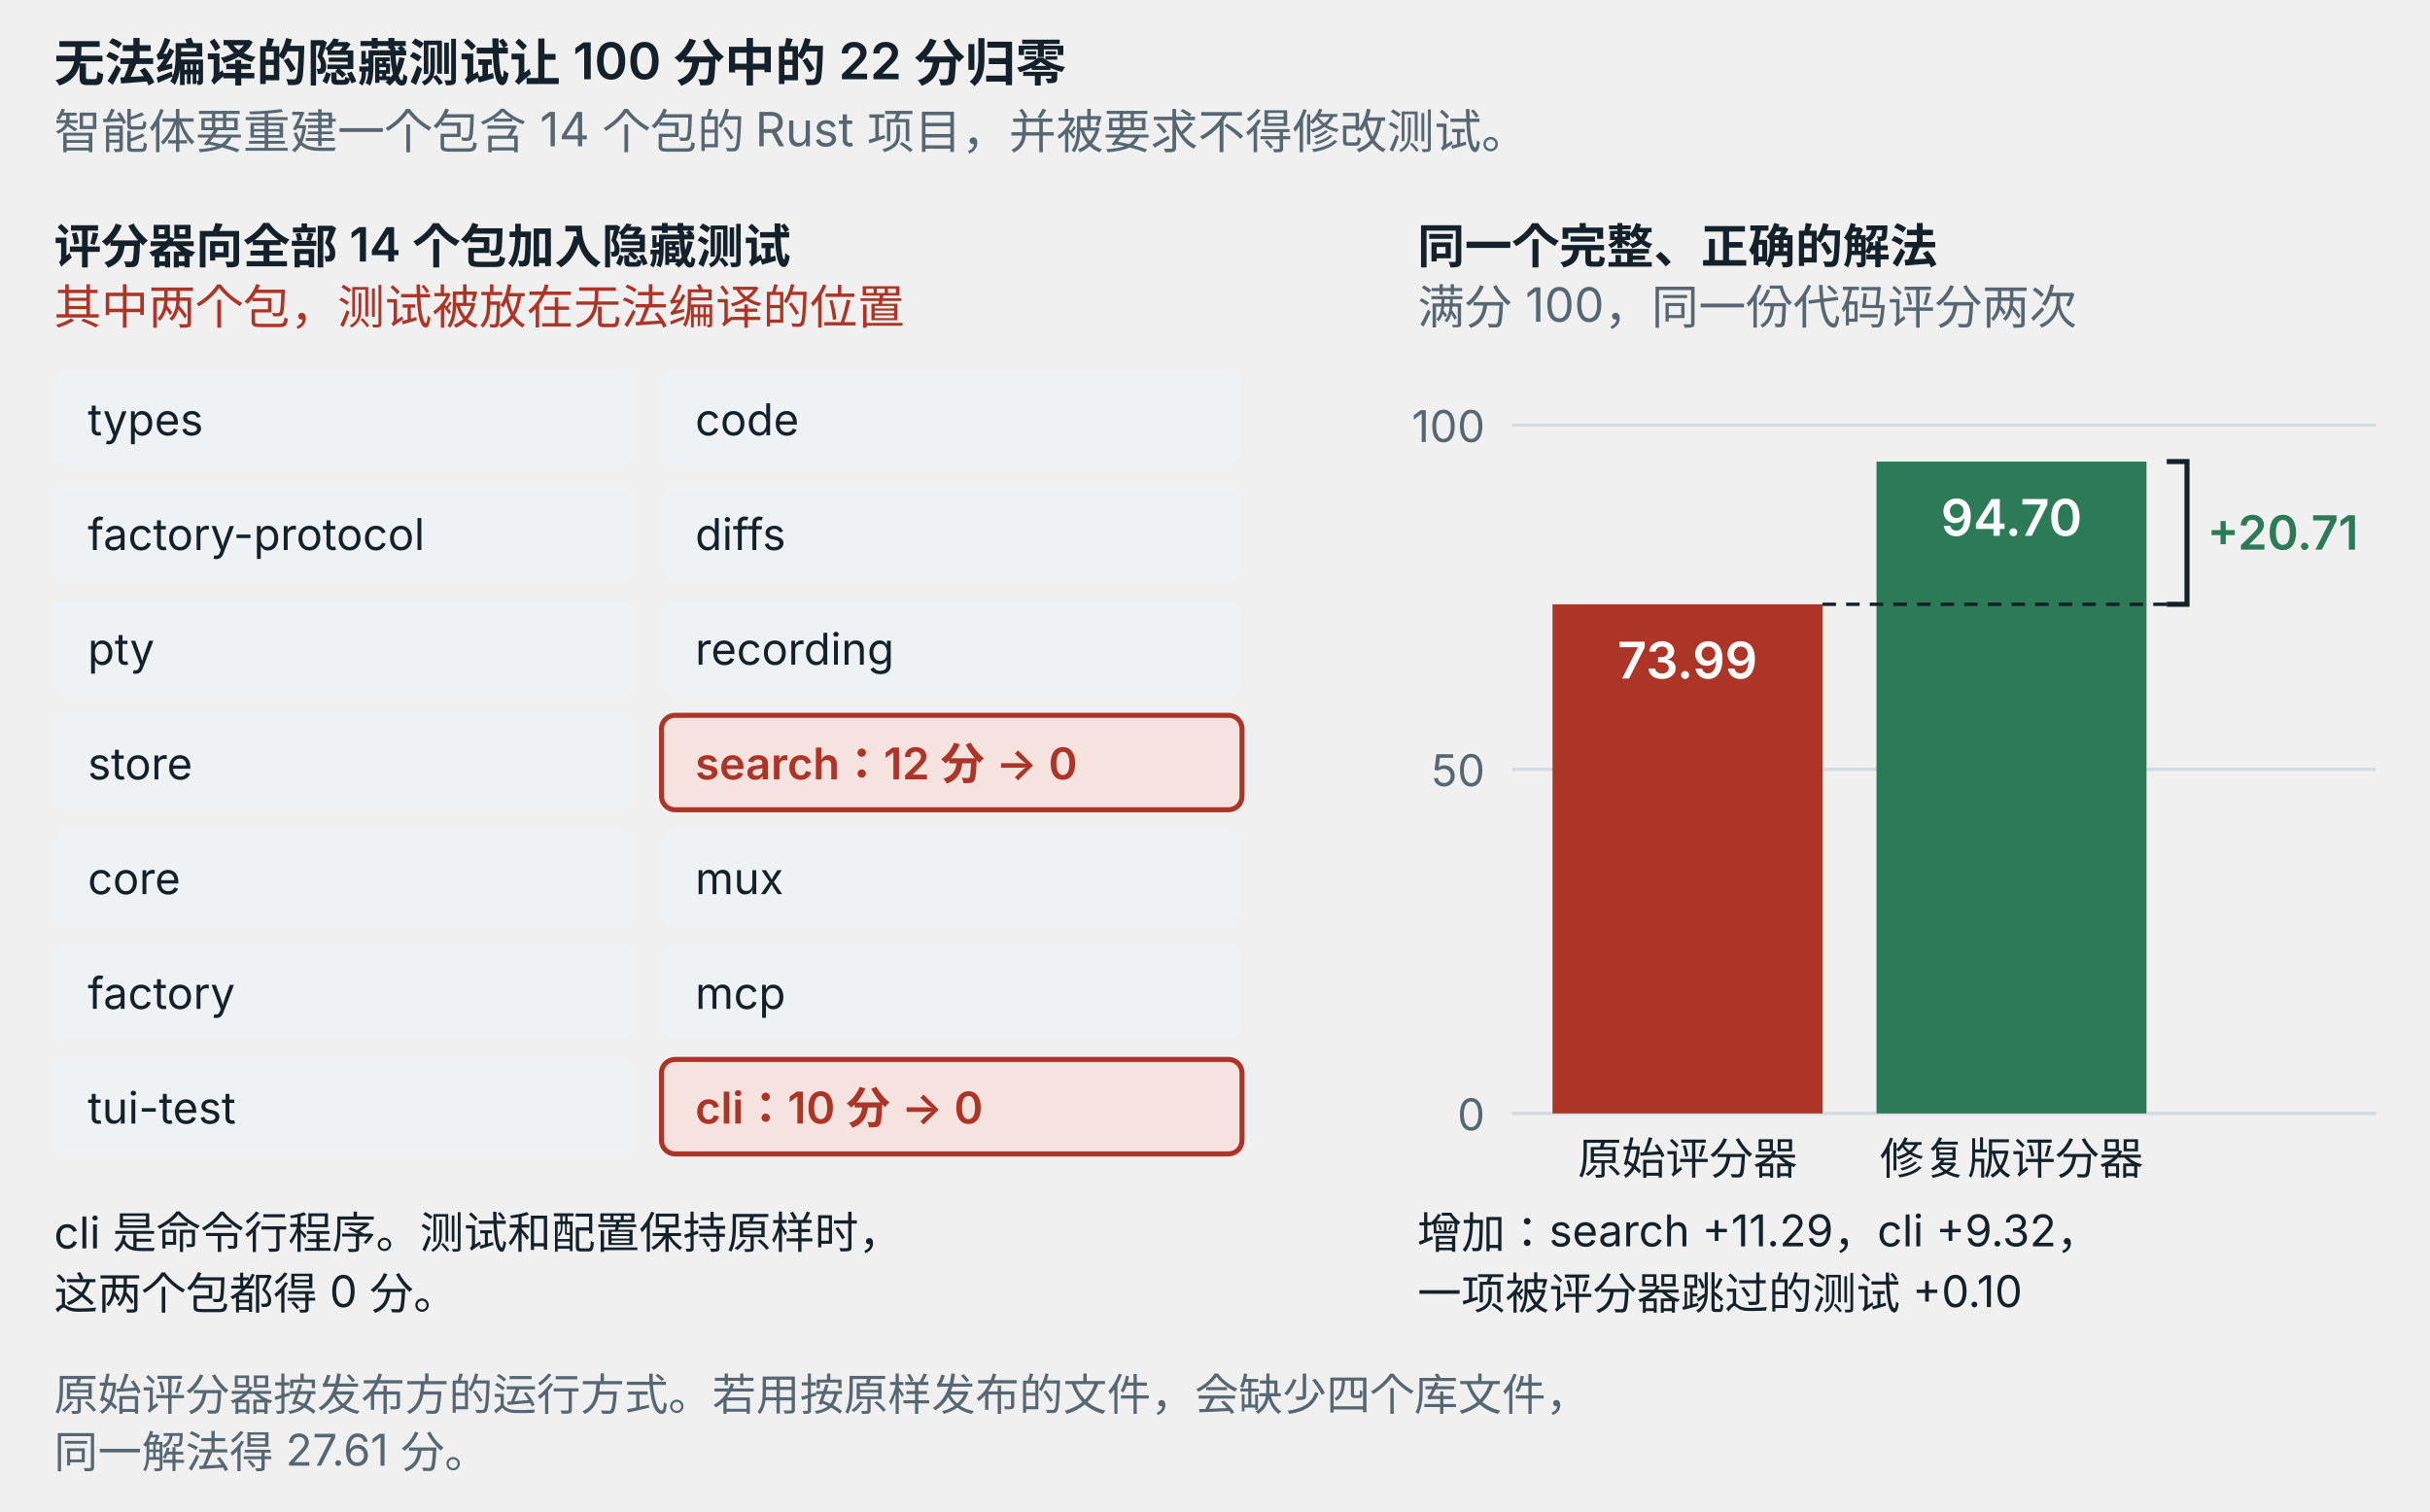
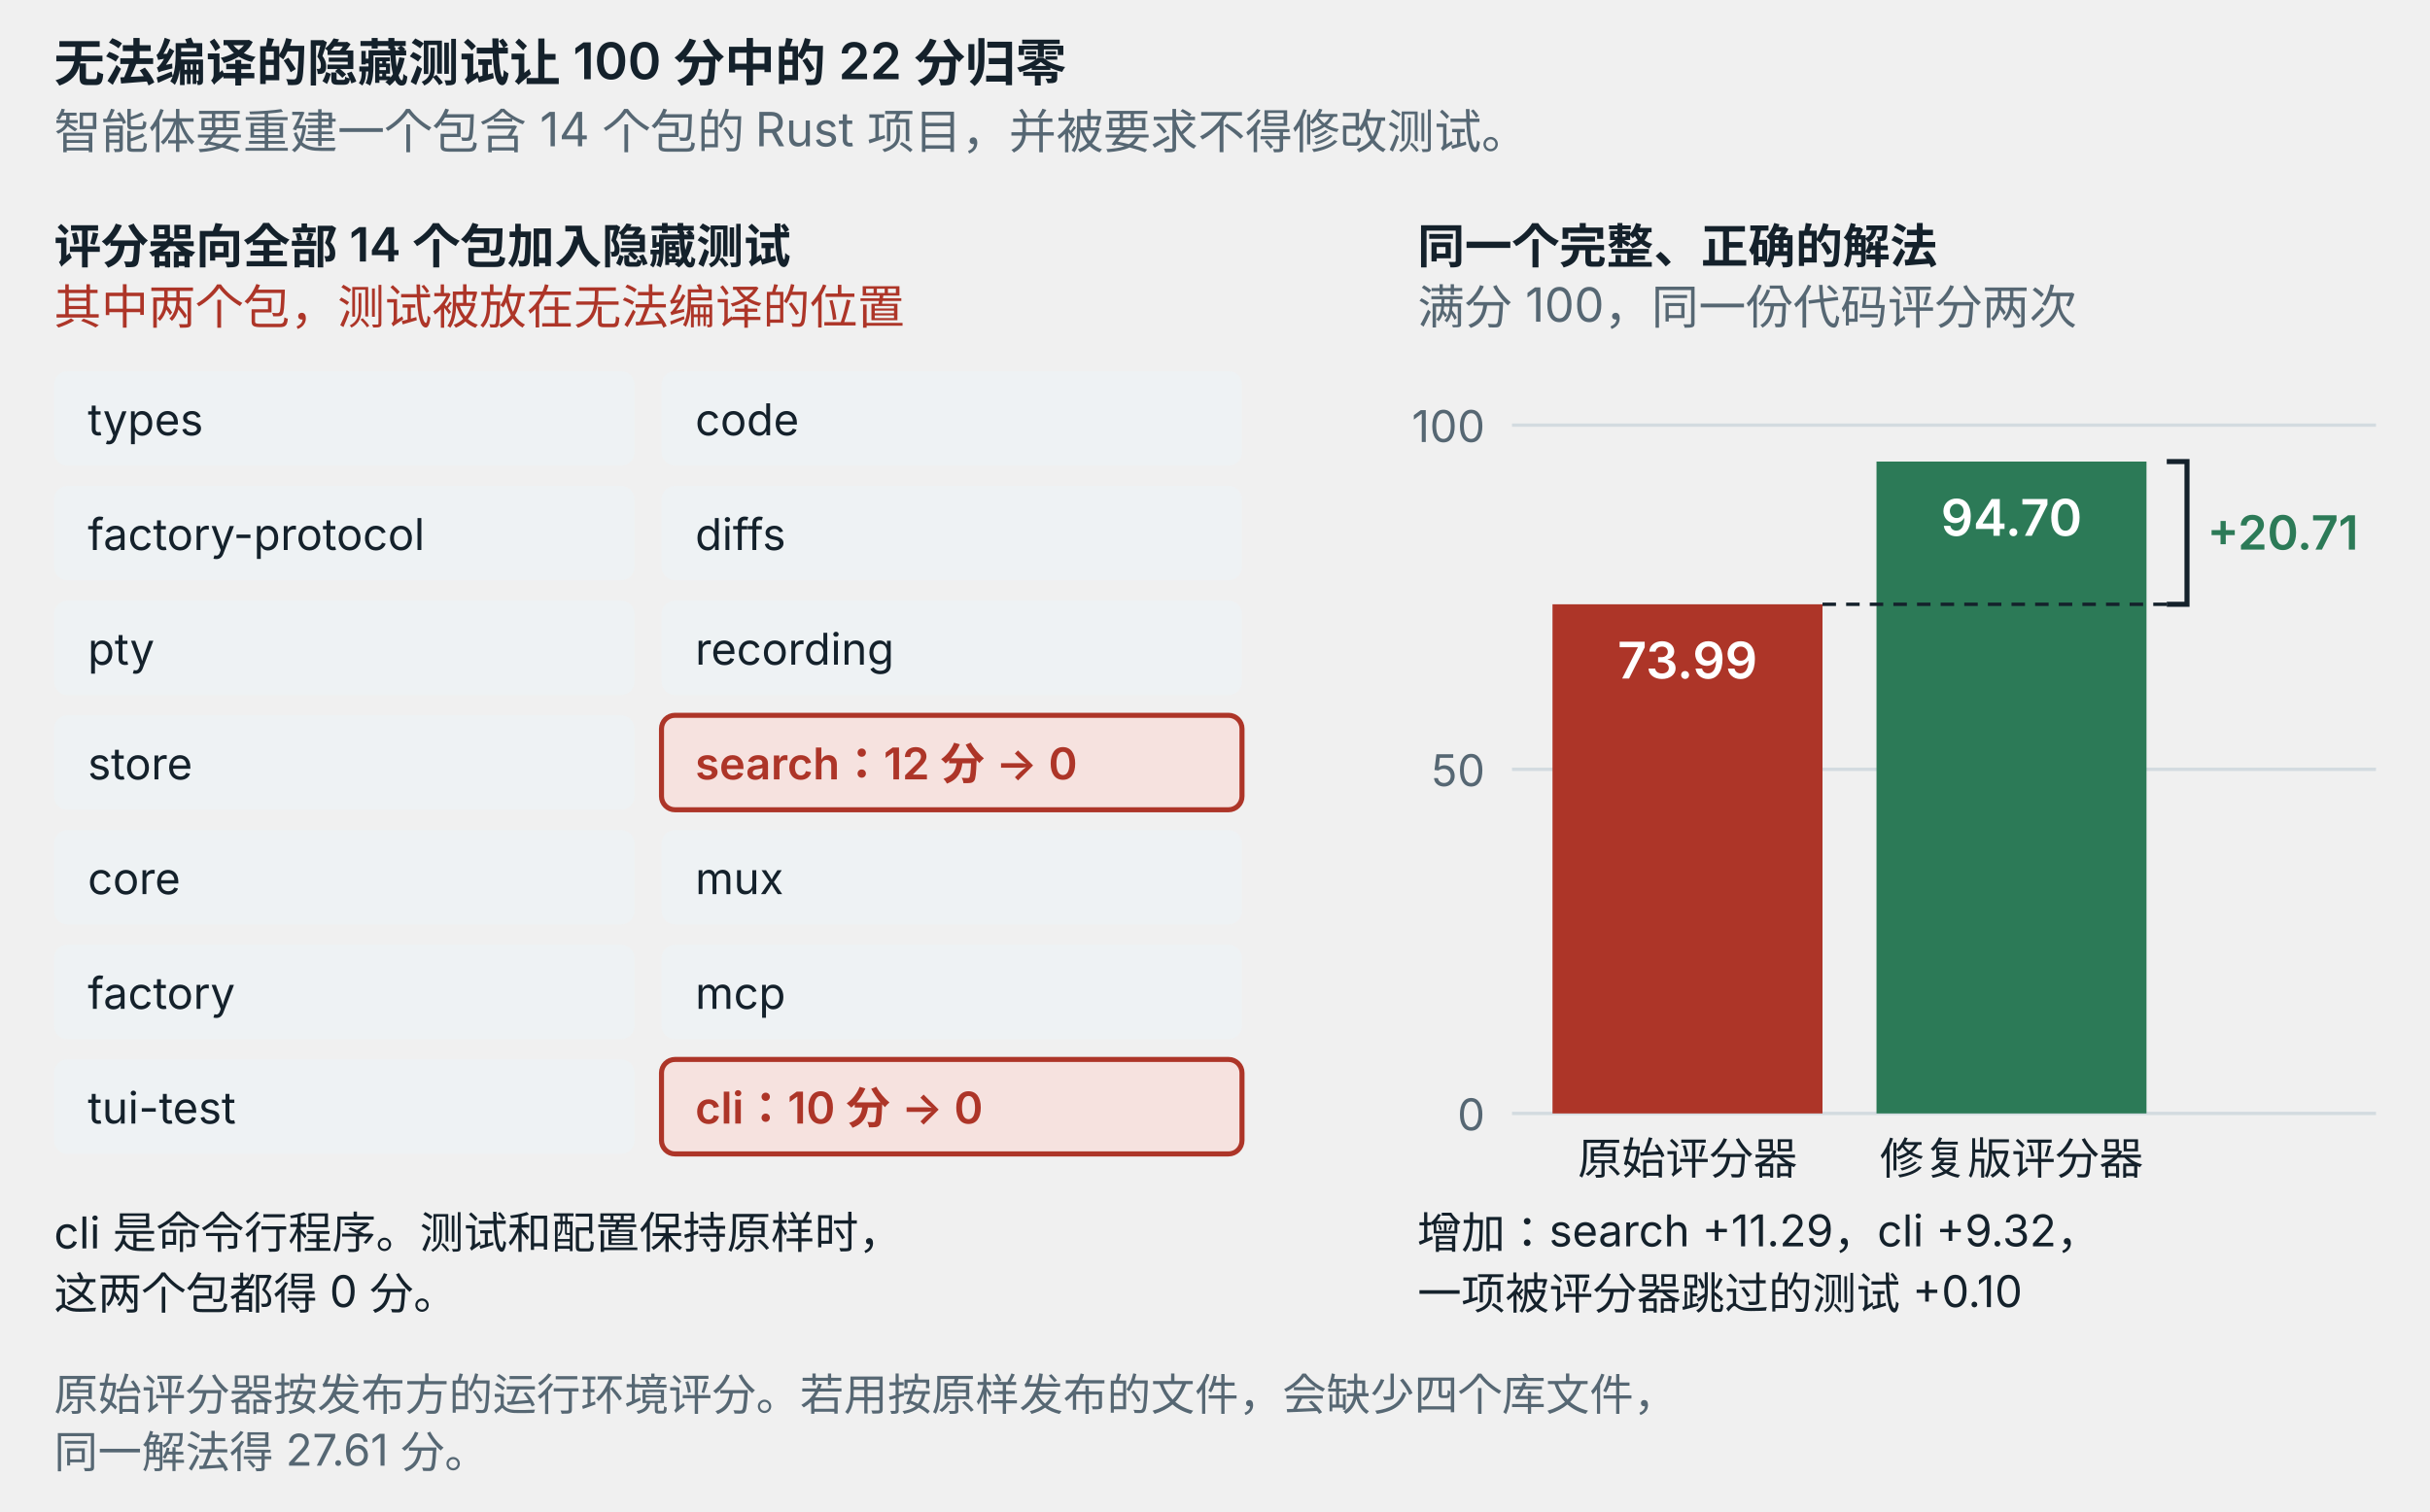
<svg xmlns="http://www.w3.org/2000/svg" viewBox="0 0 720 448" role="img">
  <style>
  .ink{fill:#14212b} .muted{fill:#566773} .rule{stroke:#d3dbe0} .bg{fill:#ffffff}
  .good{fill:#2c7a57} .bad{fill:#ad3528} .warn{fill:#9a6510} .acc{fill:#0f5c78}
  .goodS{stroke:#2c7a57} .badS{stroke:#ad3528} .accS{stroke:#0f5c78} .inkS{stroke:#14212b} .warnS{stroke:#9a6510} .ruleF{fill:#eef2f4}
  .goodBg{fill:#e4f2ea} .badBg{fill:#f6e2df} .warnBg{fill:#f6ecda} .accBg{fill:#e3eff4}
  text{font-family:"IBM Plex Sans","Noto Sans SC","PingFang SC","Microsoft YaHei",system-ui,-apple-system,"Segoe UI",sans-serif}
  @media (prefers-color-scheme: dark){
    .ink{fill:#e2e9ed} .muted{fill:#95a6b1} .rule{stroke:#2a3843} .bg{fill:#152029}
    .good{fill:#6cc79a} .bad{fill:#f08a7c} .warn{fill:#e0a64a} .acc{fill:#6cb6d3}
    .goodS{stroke:#6cc79a} .badS{stroke:#f08a7c} .accS{stroke:#6cb6d3} .inkS{stroke:#e2e9ed} .warnS{stroke:#e0a64a} .ruleF{fill:#1d2a34}
    .goodBg{fill:#15302a} .badBg{fill:#3a1f1c} .warnBg{fill:#352a16} .accBg{fill:#16303c}
  }
</style>
  <text x="16" y="24" class="ink" font-size="15" font-weight="600">无法编译的隐藏测试让 100 分中的 22 分归零</text>
  <text x="16" y="44" class="muted" font-size="14">智能体要重建一个包含 14 个包的 Rust 项目，并被要求不得修改测试。</text>
  <text x="16" y="78" class="ink" font-size="14" font-weight="600">评分器向全部 14 个包加入隐藏测试</text>
  <text x="16" y="96" class="bad" font-size="14">其中两个包，测试被放在无法编译的位置</text>
  <rect x="16" y="110" width="172" height="28" rx="4" class="ruleF" />
  <text x="26" y="129" class="ink" font-size="13">types</text>
  <rect x="196" y="110" width="172" height="28" rx="4" class="ruleF" />
  <text x="206" y="129" class="ink" font-size="13">code</text>
  <rect x="16" y="144" width="172" height="28" rx="4" class="ruleF" />
  <text x="26" y="163" class="ink" font-size="13">factory-protocol</text>
  <rect x="196" y="144" width="172" height="28" rx="4" class="ruleF" />
  <text x="206" y="163" class="ink" font-size="13">diffs</text>
  <rect x="16" y="178" width="172" height="28" rx="4" class="ruleF" />
  <text x="26" y="197" class="ink" font-size="13">pty</text>
  <rect x="196" y="178" width="172" height="28" rx="4" class="ruleF" />
  <text x="206" y="197" class="ink" font-size="13">recording</text>
  <rect x="16" y="212" width="172" height="28" rx="4" class="ruleF" />
  <text x="26" y="231" class="ink" font-size="13">store</text>
  <rect x="196" y="212" width="172" height="28" rx="4" class="badBg" />
  <rect x="196" y="212" width="172" height="28" rx="4" fill="none" class="badS" stroke-width="1.5" />
  <text x="206" y="231" class="bad" font-size="13" font-weight="600">search：12 分 → 0</text>
  <rect x="16" y="246" width="172" height="28" rx="4" class="ruleF" />
  <text x="26" y="265" class="ink" font-size="13">core</text>
  <rect x="196" y="246" width="172" height="28" rx="4" class="ruleF" />
  <text x="206" y="265" class="ink" font-size="13">mux</text>
  <rect x="16" y="280" width="172" height="28" rx="4" class="ruleF" />
  <text x="26" y="299" class="ink" font-size="13">factory</text>
  <rect x="196" y="280" width="172" height="28" rx="4" class="ruleF" />
  <text x="206" y="299" class="ink" font-size="13">mcp</text>
  <rect x="16" y="314" width="172" height="28" rx="4" class="ruleF" />
  <text x="26" y="333" class="ink" font-size="13">tui-test</text>
  <rect x="196" y="314" width="172" height="28" rx="4" class="badBg" />
  <rect x="196" y="314" width="172" height="28" rx="4" fill="none" class="badS" stroke-width="1.5" />
  <text x="206" y="333" class="bad" font-size="13" font-weight="600">cli：10 分 → 0</text>
  <text x="16" y="370" class="ink" font-size="13">cli 是命令行程序。测试和配置保持原样时，</text>
  <text x="16" y="388" class="ink" font-size="13">这两个包都得 0 分。</text>
  <text x="420" y="78" class="ink" font-size="14" font-weight="600">同一个完整、正确的解法</text>
  <text x="420" y="96" class="muted" font-size="14">满分 100，同一份代码评分两次</text>
  <line x1="448" y1="330.0" x2="704" y2="330.0" class="rule" stroke-width="1" />
  <text x="440" y="335.0" class="muted" font-size="13" text-anchor="end">0</text>
  <line x1="448" y1="228.0" x2="704" y2="228.0" class="rule" stroke-width="1" />
  <text x="440" y="233.0" class="muted" font-size="13" text-anchor="end">50</text>
  <line x1="448" y1="126.0" x2="704" y2="126.0" class="rule" stroke-width="1" />
  <text x="440" y="131.0" class="muted" font-size="13" text-anchor="end">100</text>
  <rect x="460" y="179.1" width="80" height="150.9" class="bad" />
  <text x="500.0" y="201.1" class="bg" font-size="15" font-weight="600" text-anchor="middle">73.99</text>
  <text x="500.0" y="348" class="ink" font-size="13" text-anchor="middle">原始评分器</text>
  <rect x="556" y="136.8" width="80" height="193.2" class="good" />
  <text x="596.0" y="158.8" class="bg" font-size="15" font-weight="600" text-anchor="middle">94.70</text>
  <text x="596.0" y="348" class="ink" font-size="13" text-anchor="middle">修复版评分器</text>
  <line x1="540" y1="179.1" x2="648" y2="179.1" class="inkS" stroke-width="1" stroke-dasharray="4 3" />
  <path d="M642,136.8 H648 V179.1 H642" fill="none" class="inkS" stroke-width="1.5" />
  <text x="654" y="162.9" class="good" font-size="14" font-weight="600">+20.71</text>
  <text x="420" y="370" class="ink" font-size="13">增加：search +11.29，cli +9.32，</text>
  <text x="420" y="388" class="ink" font-size="13">一项被评分器跳过的测试 +0.10</text>
-   <text x="16" y="418" class="muted" font-size="13">原始评分器按发布方的运行方式。若用按原样发布的文件，会缺少四个库文件，</text>
+   <text x="16" y="418" class="muted" font-size="13">原始评分器按发布方的运行环境评分。若用按原样发布的文件，会缺少四个库文件，</text>
  <text x="16" y="435" class="muted" font-size="13">同一解法得 27.61 分。</text>
</svg>
